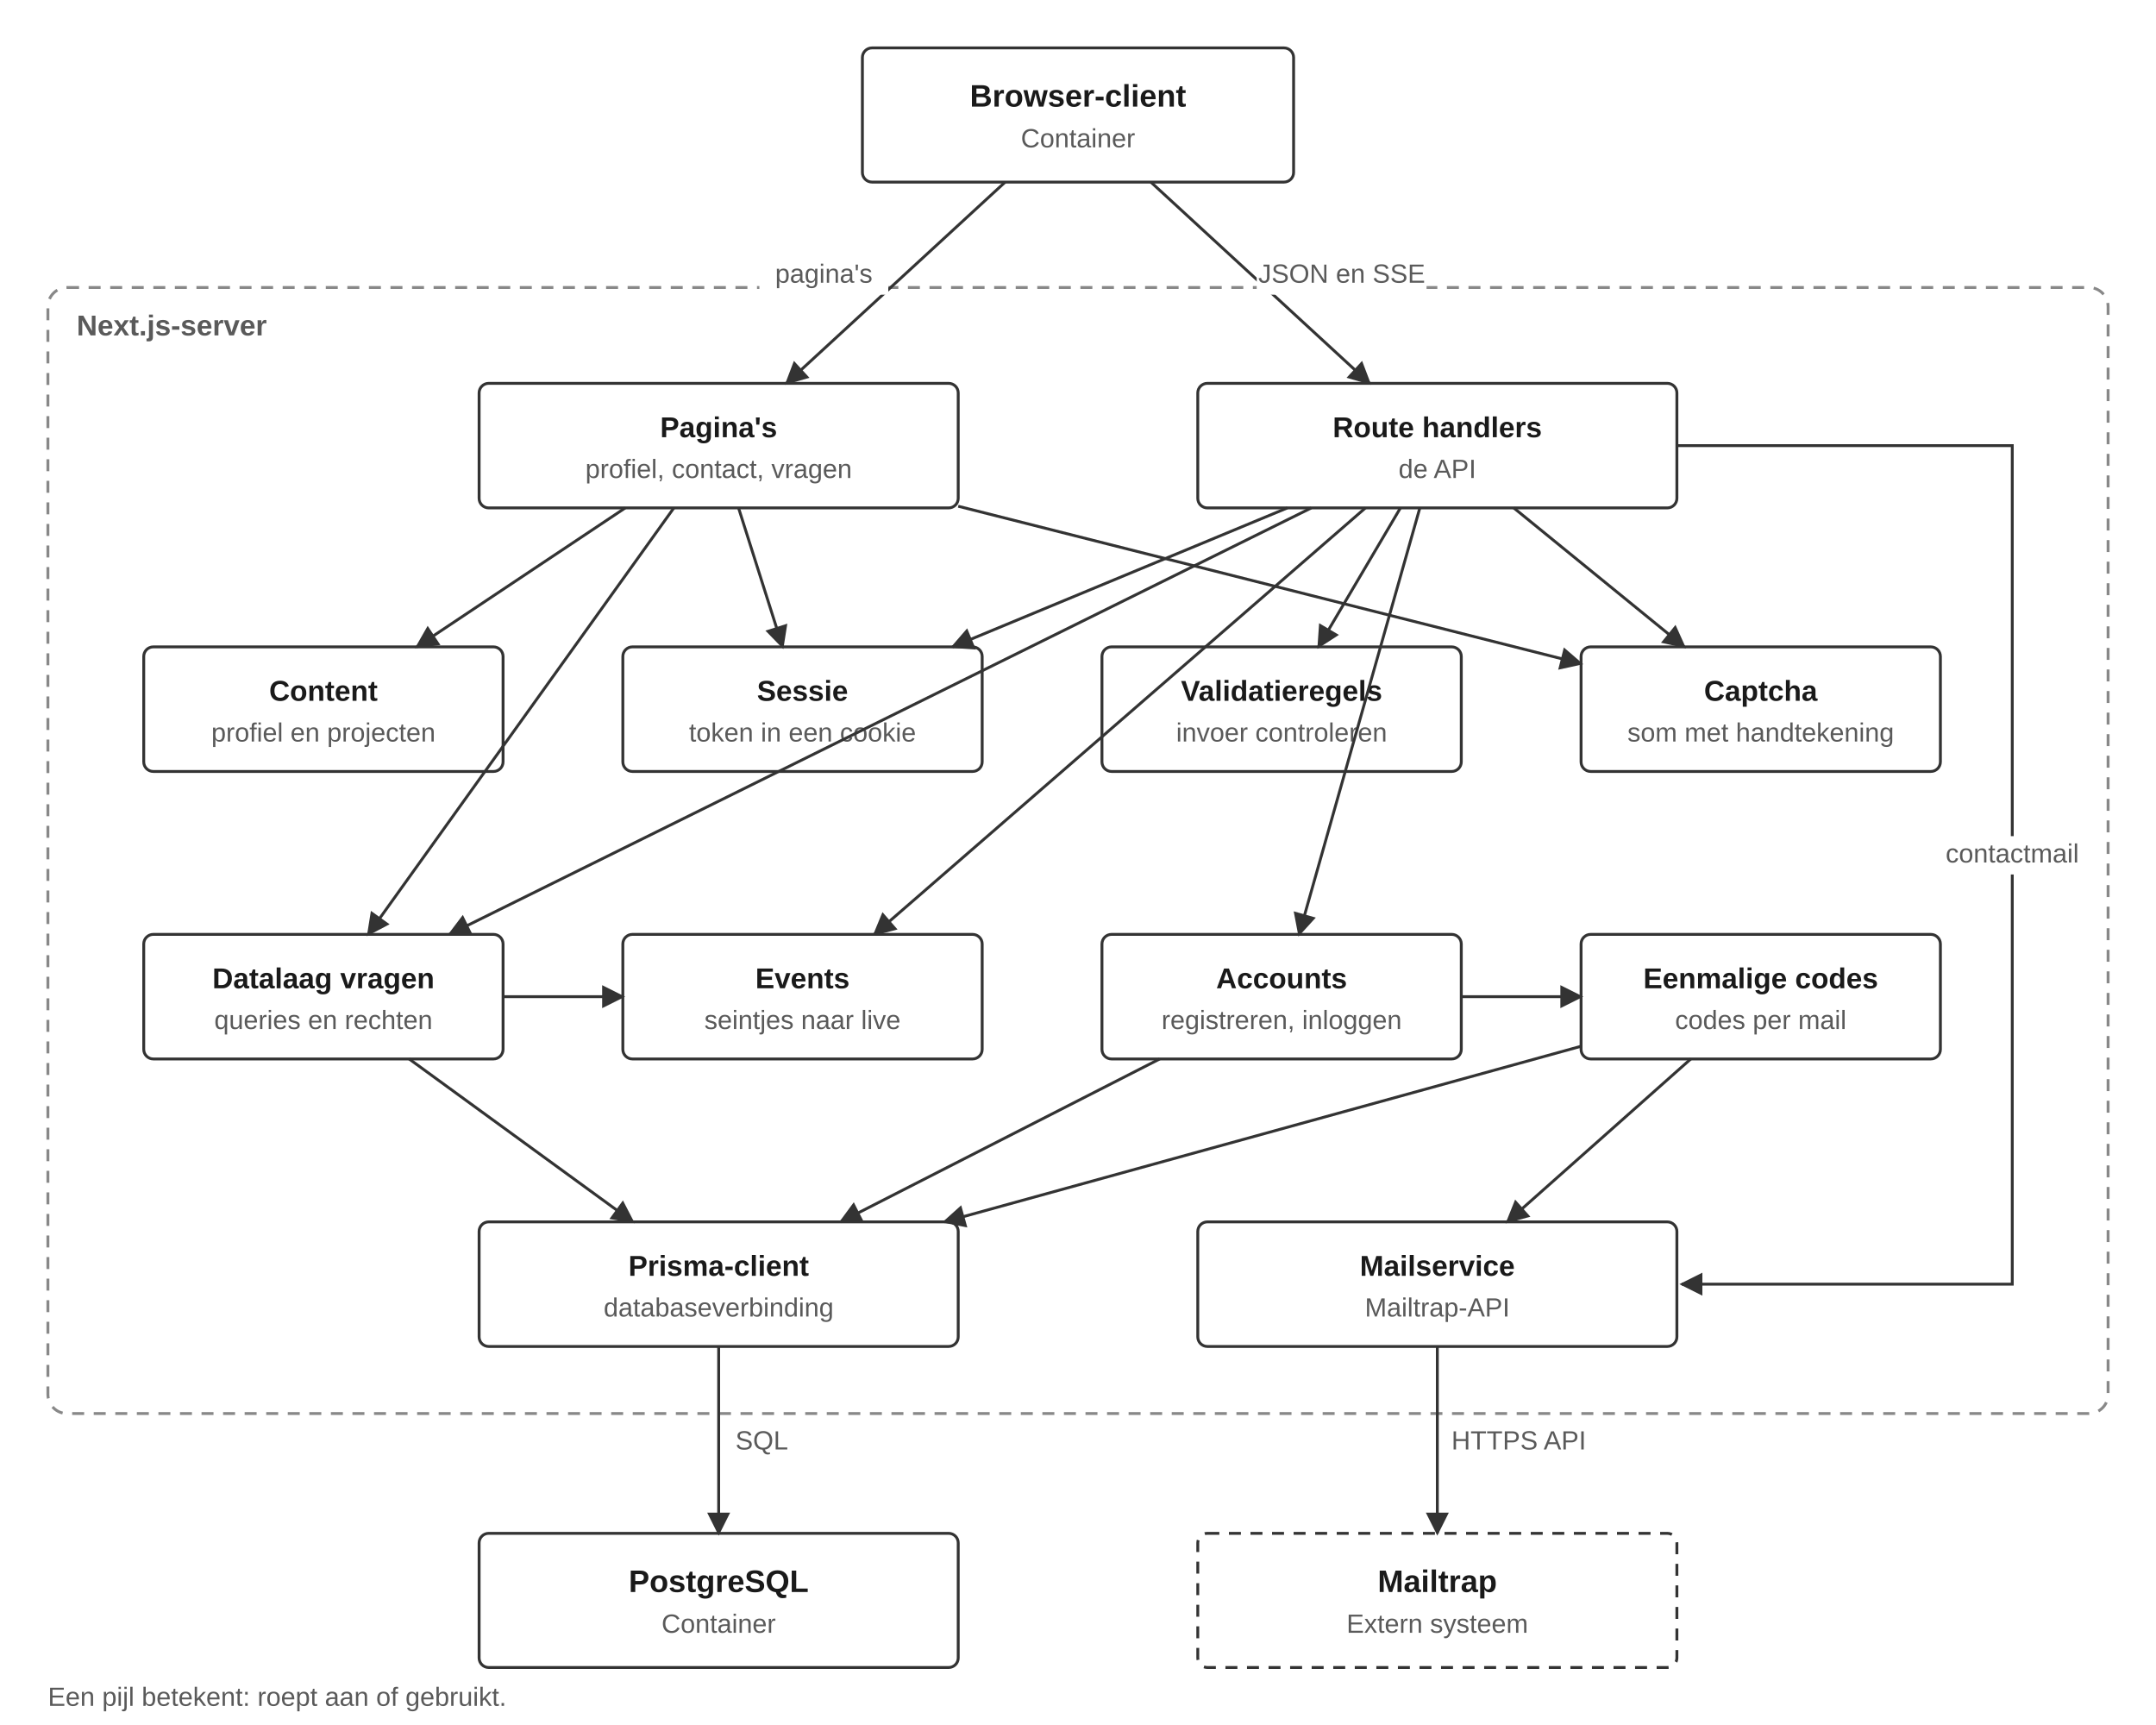
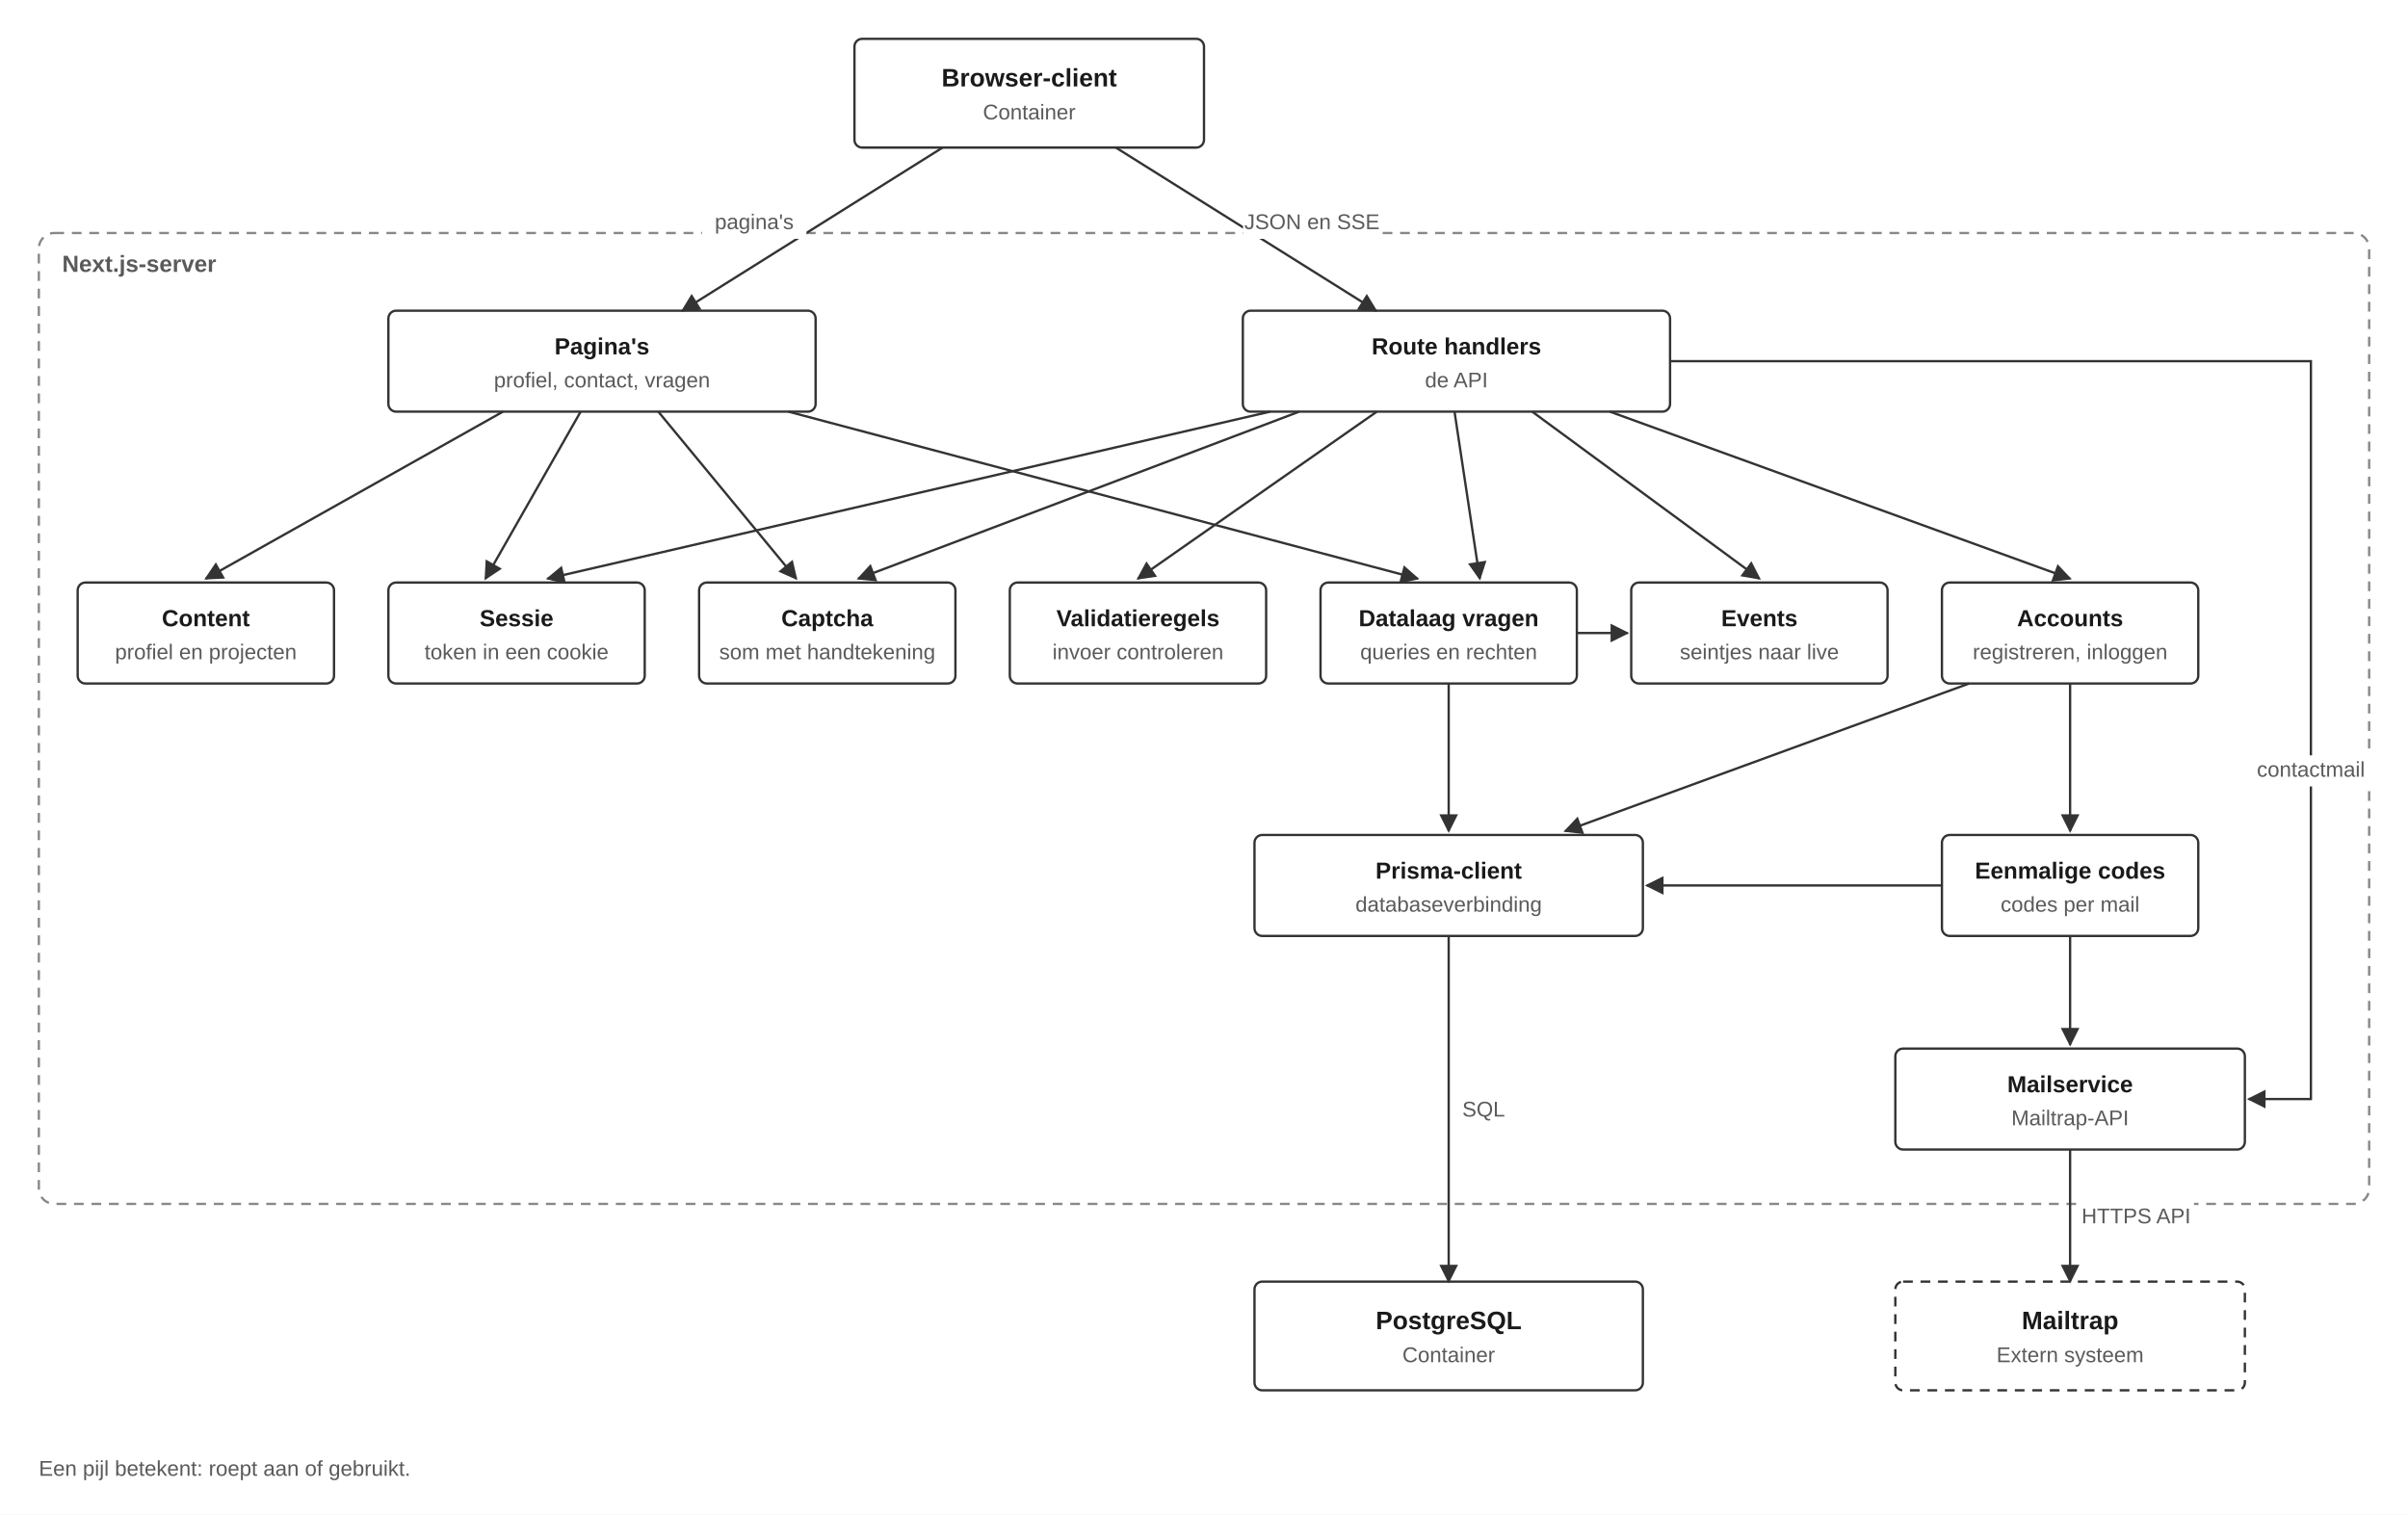
- <svg xmlns="http://www.w3.org/2000/svg" viewBox="0 0 900 720" width="900" height="720" role="img" aria-label="C4 level 3: componenten van de Next.js-server">
+ <svg xmlns="http://www.w3.org/2000/svg" viewBox="0 0 1240 780" width="1240" height="780" role="img" aria-label="C4 level 3: componenten van de Next.js-server">
  <defs>
    <marker id="arrow" viewBox="0 0 10 10" refX="9" refY="5" markerWidth="8" markerHeight="8" orient="auto-start-reverse">
      <path d="M0,0 L10,5 L0,10 z" fill="#333333" />
    </marker>
    <marker id="hollow" viewBox="0 0 12 12" refX="11" refY="6" markerWidth="12" markerHeight="12" orient="auto">
      <path d="M0,0 L12,6 L0,12 z" fill="#ffffff" stroke="#333333" stroke-width="1.2" />
    </marker>
  </defs>
-   <rect width="900" height="720" fill="#ffffff" />
-   <rect x="20.0" y="120.0" width="860.0" height="470.0" rx="8" fill="none" stroke="#888888" stroke-width="1.2" stroke-dasharray="5 4" />
+   <rect width="1240" height="780" fill="#ffffff" />
+   <rect x="20.0" y="120.0" width="1200.0" height="500.0" rx="8" fill="none" stroke="#888888" stroke-width="1.2" stroke-dasharray="5 4" />
  <text x="32.0" y="140.0" font-family="Arial, Helvetica, sans-serif" font-size="12" font-weight="bold" font-style="normal" fill="#5a5a5a" text-anchor="start">Next.js-server</text>
-   <rect x="360.0" y="20.0" width="180.0" height="56.0" rx="4" fill="#ffffff" stroke="#333333" stroke-width="1.2" />
-   <text x="450.0" y="44.5" font-family="Arial, Helvetica, sans-serif" font-size="13" font-weight="bold" font-style="normal" fill="#1a1a1a" text-anchor="middle">Browser-client</text>
-   <text x="450.0" y="61.5" font-family="Arial, Helvetica, sans-serif" font-size="11" font-weight="normal" font-style="normal" fill="#5a5a5a" text-anchor="middle">Container</text>
-   <rect x="200.0" y="160.0" width="200.0" height="52.0" rx="4" fill="#ffffff" stroke="#333333" stroke-width="1.2" />
-   <text x="300.0" y="182.5" font-family="Arial, Helvetica, sans-serif" font-size="12" font-weight="bold" font-style="normal" fill="#1a1a1a" text-anchor="middle">Pagina's</text>
-   <text x="300.0" y="199.5" font-family="Arial, Helvetica, sans-serif" font-size="11" font-weight="normal" font-style="normal" fill="#5a5a5a" text-anchor="middle">profiel, contact, vragen</text>
-   <rect x="500.0" y="160.0" width="200.0" height="52.0" rx="4" fill="#ffffff" stroke="#333333" stroke-width="1.2" />
-   <text x="600.0" y="182.5" font-family="Arial, Helvetica, sans-serif" font-size="12" font-weight="bold" font-style="normal" fill="#1a1a1a" text-anchor="middle">Route handlers</text>
-   <text x="600.0" y="199.5" font-family="Arial, Helvetica, sans-serif" font-size="11" font-weight="normal" font-style="normal" fill="#5a5a5a" text-anchor="middle">de API</text>
-   <rect x="60.0" y="270.0" width="150.0" height="52.0" rx="4" fill="#ffffff" stroke="#333333" stroke-width="1.2" />
-   <text x="135.0" y="292.5" font-family="Arial, Helvetica, sans-serif" font-size="12" font-weight="bold" font-style="normal" fill="#1a1a1a" text-anchor="middle">Content</text>
-   <text x="135.0" y="309.5" font-family="Arial, Helvetica, sans-serif" font-size="11" font-weight="normal" font-style="normal" fill="#5a5a5a" text-anchor="middle">profiel en projecten</text>
-   <rect x="260.0" y="270.0" width="150.0" height="52.0" rx="4" fill="#ffffff" stroke="#333333" stroke-width="1.2" />
-   <text x="335.0" y="292.5" font-family="Arial, Helvetica, sans-serif" font-size="12" font-weight="bold" font-style="normal" fill="#1a1a1a" text-anchor="middle">Sessie</text>
-   <text x="335.0" y="309.5" font-family="Arial, Helvetica, sans-serif" font-size="11" font-weight="normal" font-style="normal" fill="#5a5a5a" text-anchor="middle">token in een cookie</text>
-   <rect x="460.0" y="270.0" width="150.0" height="52.0" rx="4" fill="#ffffff" stroke="#333333" stroke-width="1.2" />
-   <text x="535.0" y="292.5" font-family="Arial, Helvetica, sans-serif" font-size="12" font-weight="bold" font-style="normal" fill="#1a1a1a" text-anchor="middle">Validatieregels</text>
-   <text x="535.0" y="309.5" font-family="Arial, Helvetica, sans-serif" font-size="11" font-weight="normal" font-style="normal" fill="#5a5a5a" text-anchor="middle">invoer controleren</text>
-   <rect x="660.0" y="270.0" width="150.0" height="52.0" rx="4" fill="#ffffff" stroke="#333333" stroke-width="1.2" />
-   <text x="735.0" y="292.5" font-family="Arial, Helvetica, sans-serif" font-size="12" font-weight="bold" font-style="normal" fill="#1a1a1a" text-anchor="middle">Captcha</text>
-   <text x="735.0" y="309.5" font-family="Arial, Helvetica, sans-serif" font-size="11" font-weight="normal" font-style="normal" fill="#5a5a5a" text-anchor="middle">som met handtekening</text>
-   <rect x="60.0" y="390.0" width="150.0" height="52.0" rx="4" fill="#ffffff" stroke="#333333" stroke-width="1.2" />
-   <text x="135.0" y="412.5" font-family="Arial, Helvetica, sans-serif" font-size="12" font-weight="bold" font-style="normal" fill="#1a1a1a" text-anchor="middle">Datalaag vragen</text>
-   <text x="135.0" y="429.5" font-family="Arial, Helvetica, sans-serif" font-size="11" font-weight="normal" font-style="normal" fill="#5a5a5a" text-anchor="middle">queries en rechten</text>
-   <rect x="260.0" y="390.0" width="150.0" height="52.0" rx="4" fill="#ffffff" stroke="#333333" stroke-width="1.2" />
-   <text x="335.0" y="412.5" font-family="Arial, Helvetica, sans-serif" font-size="12" font-weight="bold" font-style="normal" fill="#1a1a1a" text-anchor="middle">Events</text>
-   <text x="335.0" y="429.5" font-family="Arial, Helvetica, sans-serif" font-size="11" font-weight="normal" font-style="normal" fill="#5a5a5a" text-anchor="middle">seintjes naar live</text>
-   <rect x="460.0" y="390.0" width="150.0" height="52.0" rx="4" fill="#ffffff" stroke="#333333" stroke-width="1.2" />
-   <text x="535.0" y="412.5" font-family="Arial, Helvetica, sans-serif" font-size="12" font-weight="bold" font-style="normal" fill="#1a1a1a" text-anchor="middle">Accounts</text>
-   <text x="535.0" y="429.5" font-family="Arial, Helvetica, sans-serif" font-size="11" font-weight="normal" font-style="normal" fill="#5a5a5a" text-anchor="middle">registreren, inloggen</text>
-   <rect x="660.0" y="390.0" width="150.0" height="52.0" rx="4" fill="#ffffff" stroke="#333333" stroke-width="1.2" />
-   <text x="735.0" y="412.5" font-family="Arial, Helvetica, sans-serif" font-size="12" font-weight="bold" font-style="normal" fill="#1a1a1a" text-anchor="middle">Eenmalige codes</text>
-   <text x="735.0" y="429.5" font-family="Arial, Helvetica, sans-serif" font-size="11" font-weight="normal" font-style="normal" fill="#5a5a5a" text-anchor="middle">codes per mail</text>
-   <rect x="200.0" y="510.0" width="200.0" height="52.0" rx="4" fill="#ffffff" stroke="#333333" stroke-width="1.2" />
-   <text x="300.0" y="532.5" font-family="Arial, Helvetica, sans-serif" font-size="12" font-weight="bold" font-style="normal" fill="#1a1a1a" text-anchor="middle">Prisma-client</text>
-   <text x="300.0" y="549.5" font-family="Arial, Helvetica, sans-serif" font-size="11" font-weight="normal" font-style="normal" fill="#5a5a5a" text-anchor="middle">databaseverbinding</text>
-   <rect x="500.0" y="510.0" width="200.0" height="52.0" rx="4" fill="#ffffff" stroke="#333333" stroke-width="1.2" />
-   <text x="600.0" y="532.5" font-family="Arial, Helvetica, sans-serif" font-size="12" font-weight="bold" font-style="normal" fill="#1a1a1a" text-anchor="middle">Mailservice</text>
-   <text x="600.0" y="549.5" font-family="Arial, Helvetica, sans-serif" font-size="11" font-weight="normal" font-style="normal" fill="#5a5a5a" text-anchor="middle">Mailtrap-API</text>
-   <rect x="200.0" y="640.0" width="200.0" height="56.0" rx="4" fill="#ffffff" stroke="#333333" stroke-width="1.2" />
-   <text x="300.0" y="664.5" font-family="Arial, Helvetica, sans-serif" font-size="13" font-weight="bold" font-style="normal" fill="#1a1a1a" text-anchor="middle">PostgreSQL</text>
-   <text x="300.0" y="681.5" font-family="Arial, Helvetica, sans-serif" font-size="11" font-weight="normal" font-style="normal" fill="#5a5a5a" text-anchor="middle">Container</text>
-   <rect x="500.0" y="640.0" width="200.0" height="56.0" rx="4" fill="#ffffff" stroke="#333333" stroke-width="1.2" stroke-dasharray="5 4" />
-   <text x="600.0" y="664.5" font-family="Arial, Helvetica, sans-serif" font-size="13" font-weight="bold" font-style="normal" fill="#1a1a1a" text-anchor="middle">Mailtrap</text>
-   <text x="600.0" y="681.5" font-family="Arial, Helvetica, sans-serif" font-size="11" font-weight="normal" font-style="normal" fill="#5a5a5a" text-anchor="middle">Extern systeem</text>
-   <line x1="419.6" y1="76.0" x2="328.3" y2="160.0" stroke="#333333" stroke-width="1.2" marker-end="url(#arrow)" />
-   <rect x="317.0" y="107.0" width="53.8" height="16" fill="#ffffff" />
-   <text x="343.9" y="118.0" font-family="Arial, Helvetica, sans-serif" font-size="11" font-weight="normal" font-style="normal" fill="#5a5a5a" text-anchor="middle">pagina's</text>
-   <line x1="480.4" y1="76.0" x2="571.7" y2="160.0" stroke="#333333" stroke-width="1.2" marker-end="url(#arrow)" />
-   <rect x="524.6" y="107.0" width="70.9" height="16" fill="#ffffff" />
-   <text x="560.1" y="118.0" font-family="Arial, Helvetica, sans-serif" font-size="11" font-weight="normal" font-style="normal" fill="#5a5a5a" text-anchor="middle">JSON en SSE</text>
-   <line x1="261.0" y1="212.0" x2="174.0" y2="270.0" stroke="#333333" stroke-width="1.2" marker-end="url(#arrow)" />
-   <line x1="308.3" y1="212.0" x2="326.7" y2="270.0" stroke="#333333" stroke-width="1.2" marker-end="url(#arrow)" />
-   <line x1="281.3" y1="212.0" x2="153.7" y2="390.0" stroke="#333333" stroke-width="1.2" marker-end="url(#arrow)" />
-   <line x1="537.4" y1="212.0" x2="397.6" y2="270.0" stroke="#333333" stroke-width="1.2" marker-end="url(#arrow)" />
-   <line x1="584.6" y1="212.0" x2="550.4" y2="270.0" stroke="#333333" stroke-width="1.2" marker-end="url(#arrow)" />
-   <line x1="631.9" y1="212.0" x2="703.1" y2="270.0" stroke="#333333" stroke-width="1.2" marker-end="url(#arrow)" />
-   <line x1="547.4" y1="212.0" x2="187.6" y2="390.0" stroke="#333333" stroke-width="1.2" marker-end="url(#arrow)" />
-   <line x1="592.7" y1="212.0" x2="542.3" y2="390.0" stroke="#333333" stroke-width="1.2" marker-end="url(#arrow)" />
-   <line x1="570.0" y1="212.0" x2="365.0" y2="390.0" stroke="#333333" stroke-width="1.2" marker-end="url(#arrow)" />
-   <line x1="400.0" y1="211.3" x2="660.0" y2="277.0" stroke="#333333" stroke-width="1.2" marker-end="url(#arrow)" />
-   <line x1="210.0" y1="416.0" x2="260.0" y2="416.0" stroke="#333333" stroke-width="1.2" marker-end="url(#arrow)" />
-   <line x1="610.0" y1="416.0" x2="660.0" y2="416.0" stroke="#333333" stroke-width="1.2" marker-end="url(#arrow)" />
-   <line x1="170.8" y1="442.0" x2="264.2" y2="510.0" stroke="#333333" stroke-width="1.2" marker-end="url(#arrow)" />
-   <line x1="484.1" y1="442.0" x2="350.9" y2="510.0" stroke="#333333" stroke-width="1.2" marker-end="url(#arrow)" />
-   <line x1="660.0" y1="436.7" x2="394.2" y2="510.0" stroke="#333333" stroke-width="1.2" marker-end="url(#arrow)" />
-   <line x1="705.8" y1="442.0" x2="629.2" y2="510.0" stroke="#333333" stroke-width="1.2" marker-end="url(#arrow)" />
-   <path d="M700,186 L840,186 L840,536 L702,536" fill="none" stroke="#333333" stroke-width="1.2" marker-end="url(#arrow)" />
-   <rect x="804.5" y="349.0" width="70.9" height="16" fill="#ffffff" />
-   <text x="840.0" y="360.0" font-family="Arial, Helvetica, sans-serif" font-size="11" font-weight="normal" font-style="normal" fill="#5a5a5a" text-anchor="middle">contactmail</text>
-   <line x1="300.0" y1="562.0" x2="300.0" y2="640.0" stroke="#333333" stroke-width="1.2" marker-end="url(#arrow)" />
-   <rect x="305.4" y="594.0" width="25.2" height="16" fill="#ffffff" />
-   <text x="318.0" y="605.0" font-family="Arial, Helvetica, sans-serif" font-size="11" font-weight="normal" font-style="normal" fill="#5a5a5a" text-anchor="middle">SQL</text>
-   <line x1="600.0" y1="562.0" x2="600.0" y2="640.0" stroke="#333333" stroke-width="1.2" marker-end="url(#arrow)" />
-   <rect x="604.3" y="594.0" width="59.5" height="16" fill="#ffffff" />
-   <text x="634.0" y="605.0" font-family="Arial, Helvetica, sans-serif" font-size="11" font-weight="normal" font-style="normal" fill="#5a5a5a" text-anchor="middle">HTTPS API</text>
-   <text x="20.0" y="712.0" font-family="Arial, Helvetica, sans-serif" font-size="11" font-weight="normal" font-style="normal" fill="#5a5a5a" text-anchor="start">Een pijl betekent: roept aan of gebruikt.</text>
+   <rect x="440.0" y="20.0" width="180.0" height="56.0" rx="4" fill="#ffffff" stroke="#333333" stroke-width="1.2" />
+   <text x="530.0" y="44.5" font-family="Arial, Helvetica, sans-serif" font-size="13" font-weight="bold" font-style="normal" fill="#1a1a1a" text-anchor="middle">Browser-client</text>
+   <text x="530.0" y="61.5" font-family="Arial, Helvetica, sans-serif" font-size="11" font-weight="normal" font-style="normal" fill="#5a5a5a" text-anchor="middle">Container</text>
+   <rect x="200.0" y="160.0" width="220.0" height="52.0" rx="4" fill="#ffffff" stroke="#333333" stroke-width="1.2" />
+   <text x="310.0" y="182.5" font-family="Arial, Helvetica, sans-serif" font-size="12" font-weight="bold" font-style="normal" fill="#1a1a1a" text-anchor="middle">Pagina's</text>
+   <text x="310.0" y="199.5" font-family="Arial, Helvetica, sans-serif" font-size="11" font-weight="normal" font-style="normal" fill="#5a5a5a" text-anchor="middle">profiel, contact, vragen</text>
+   <rect x="640.0" y="160.0" width="220.0" height="52.0" rx="4" fill="#ffffff" stroke="#333333" stroke-width="1.2" />
+   <text x="750.0" y="182.5" font-family="Arial, Helvetica, sans-serif" font-size="12" font-weight="bold" font-style="normal" fill="#1a1a1a" text-anchor="middle">Route handlers</text>
+   <text x="750.0" y="199.5" font-family="Arial, Helvetica, sans-serif" font-size="11" font-weight="normal" font-style="normal" fill="#5a5a5a" text-anchor="middle">de API</text>
+   <rect x="646.0" y="430.0" width="200.0" height="52.0" rx="4" fill="#ffffff" stroke="#333333" stroke-width="1.2" />
+   <text x="746.0" y="452.5" font-family="Arial, Helvetica, sans-serif" font-size="12" font-weight="bold" font-style="normal" fill="#1a1a1a" text-anchor="middle">Prisma-client</text>
+   <text x="746.0" y="469.5" font-family="Arial, Helvetica, sans-serif" font-size="11" font-weight="normal" font-style="normal" fill="#5a5a5a" text-anchor="middle">databaseverbinding</text>
+   <rect x="1000.0" y="430.0" width="132.0" height="52.0" rx="4" fill="#ffffff" stroke="#333333" stroke-width="1.2" />
+   <text x="1066.0" y="452.5" font-family="Arial, Helvetica, sans-serif" font-size="12" font-weight="bold" font-style="normal" fill="#1a1a1a" text-anchor="middle">Eenmalige codes</text>
+   <text x="1066.0" y="469.5" font-family="Arial, Helvetica, sans-serif" font-size="11" font-weight="normal" font-style="normal" fill="#5a5a5a" text-anchor="middle">codes per mail</text>
+   <rect x="976.0" y="540.0" width="180.0" height="52.0" rx="4" fill="#ffffff" stroke="#333333" stroke-width="1.2" />
+   <text x="1066.0" y="562.5" font-family="Arial, Helvetica, sans-serif" font-size="12" font-weight="bold" font-style="normal" fill="#1a1a1a" text-anchor="middle">Mailservice</text>
+   <text x="1066.0" y="579.5" font-family="Arial, Helvetica, sans-serif" font-size="11" font-weight="normal" font-style="normal" fill="#5a5a5a" text-anchor="middle">Mailtrap-API</text>
+   <rect x="40.0" y="300.0" width="132.0" height="52.0" rx="4" fill="#ffffff" stroke="#333333" stroke-width="1.2" />
+   <text x="106.0" y="322.5" font-family="Arial, Helvetica, sans-serif" font-size="12" font-weight="bold" font-style="normal" fill="#1a1a1a" text-anchor="middle">Content</text>
+   <text x="106.0" y="339.5" font-family="Arial, Helvetica, sans-serif" font-size="11" font-weight="normal" font-style="normal" fill="#5a5a5a" text-anchor="middle">profiel en projecten</text>
+   <rect x="200.0" y="300.0" width="132.0" height="52.0" rx="4" fill="#ffffff" stroke="#333333" stroke-width="1.2" />
+   <text x="266.0" y="322.5" font-family="Arial, Helvetica, sans-serif" font-size="12" font-weight="bold" font-style="normal" fill="#1a1a1a" text-anchor="middle">Sessie</text>
+   <text x="266.0" y="339.5" font-family="Arial, Helvetica, sans-serif" font-size="11" font-weight="normal" font-style="normal" fill="#5a5a5a" text-anchor="middle">token in een cookie</text>
+   <rect x="360.0" y="300.0" width="132.0" height="52.0" rx="4" fill="#ffffff" stroke="#333333" stroke-width="1.2" />
+   <text x="426.0" y="322.5" font-family="Arial, Helvetica, sans-serif" font-size="12" font-weight="bold" font-style="normal" fill="#1a1a1a" text-anchor="middle">Captcha</text>
+   <text x="426.0" y="339.5" font-family="Arial, Helvetica, sans-serif" font-size="11" font-weight="normal" font-style="normal" fill="#5a5a5a" text-anchor="middle">som met handtekening</text>
+   <rect x="520.0" y="300.0" width="132.0" height="52.0" rx="4" fill="#ffffff" stroke="#333333" stroke-width="1.2" />
+   <text x="586.0" y="322.5" font-family="Arial, Helvetica, sans-serif" font-size="12" font-weight="bold" font-style="normal" fill="#1a1a1a" text-anchor="middle">Validatieregels</text>
+   <text x="586.0" y="339.5" font-family="Arial, Helvetica, sans-serif" font-size="11" font-weight="normal" font-style="normal" fill="#5a5a5a" text-anchor="middle">invoer controleren</text>
+   <rect x="680.0" y="300.0" width="132.0" height="52.0" rx="4" fill="#ffffff" stroke="#333333" stroke-width="1.2" />
+   <text x="746.0" y="322.5" font-family="Arial, Helvetica, sans-serif" font-size="12" font-weight="bold" font-style="normal" fill="#1a1a1a" text-anchor="middle">Datalaag vragen</text>
+   <text x="746.0" y="339.5" font-family="Arial, Helvetica, sans-serif" font-size="11" font-weight="normal" font-style="normal" fill="#5a5a5a" text-anchor="middle">queries en rechten</text>
+   <rect x="840.0" y="300.0" width="132.0" height="52.0" rx="4" fill="#ffffff" stroke="#333333" stroke-width="1.2" />
+   <text x="906.0" y="322.5" font-family="Arial, Helvetica, sans-serif" font-size="12" font-weight="bold" font-style="normal" fill="#1a1a1a" text-anchor="middle">Events</text>
+   <text x="906.0" y="339.5" font-family="Arial, Helvetica, sans-serif" font-size="11" font-weight="normal" font-style="normal" fill="#5a5a5a" text-anchor="middle">seintjes naar live</text>
+   <rect x="1000.0" y="300.0" width="132.0" height="52.0" rx="4" fill="#ffffff" stroke="#333333" stroke-width="1.2" />
+   <text x="1066.0" y="322.5" font-family="Arial, Helvetica, sans-serif" font-size="12" font-weight="bold" font-style="normal" fill="#1a1a1a" text-anchor="middle">Accounts</text>
+   <text x="1066.0" y="339.5" font-family="Arial, Helvetica, sans-serif" font-size="11" font-weight="normal" font-style="normal" fill="#5a5a5a" text-anchor="middle">registreren, inloggen</text>
+   <rect x="646.0" y="660.0" width="200.0" height="56.0" rx="4" fill="#ffffff" stroke="#333333" stroke-width="1.2" />
+   <text x="746.0" y="684.5" font-family="Arial, Helvetica, sans-serif" font-size="13" font-weight="bold" font-style="normal" fill="#1a1a1a" text-anchor="middle">PostgreSQL</text>
+   <text x="746.0" y="701.5" font-family="Arial, Helvetica, sans-serif" font-size="11" font-weight="normal" font-style="normal" fill="#5a5a5a" text-anchor="middle">Container</text>
+   <rect x="976.0" y="660.0" width="180.0" height="56.0" rx="4" fill="#ffffff" stroke="#333333" stroke-width="1.2" stroke-dasharray="5 4" />
+   <text x="1066.0" y="684.5" font-family="Arial, Helvetica, sans-serif" font-size="13" font-weight="bold" font-style="normal" fill="#1a1a1a" text-anchor="middle">Mailtrap</text>
+   <text x="1066.0" y="701.5" font-family="Arial, Helvetica, sans-serif" font-size="11" font-weight="normal" font-style="normal" fill="#5a5a5a" text-anchor="middle">Extern systeem</text>
+   <line x1="485.4" y1="76.0" x2="351.4" y2="160.0" stroke="#333333" stroke-width="1.2" marker-end="url(#arrow)" />
+   <rect x="361.5" y="107.0" width="53.8" height="16" fill="#ffffff" />
+   <text x="388.4" y="118.0" font-family="Arial, Helvetica, sans-serif" font-size="11" font-weight="normal" font-style="normal" fill="#5a5a5a" text-anchor="middle">pagina's</text>
+   <line x1="574.6" y1="76.0" x2="708.6" y2="160.0" stroke="#333333" stroke-width="1.2" marker-end="url(#arrow)" />
+   <rect x="640.1" y="107.0" width="70.9" height="16" fill="#ffffff" />
+   <text x="675.6" y="118.0" font-family="Arial, Helvetica, sans-serif" font-size="11" font-weight="normal" font-style="normal" fill="#5a5a5a" text-anchor="middle">JSON en SSE</text>
+   <line x1="259.0" y1="212.0" x2="106.0" y2="298.0" stroke="#333333" stroke-width="1.2" marker-end="url(#arrow)" />
+   <line x1="299.0" y1="212.0" x2="250.0" y2="298.0" stroke="#333333" stroke-width="1.2" marker-end="url(#arrow)" />
+   <line x1="339.0" y1="212.0" x2="410.0" y2="298.0" stroke="#333333" stroke-width="1.2" marker-end="url(#arrow)" />
+   <line x1="406.0" y1="212.0" x2="730.0" y2="298.0" stroke="#333333" stroke-width="1.2" marker-end="url(#arrow)" />
+   <line x1="654.0" y1="212.0" x2="282.0" y2="298.0" stroke="#333333" stroke-width="1.2" marker-end="url(#arrow)" />
+   <line x1="669.0" y1="212.0" x2="442.0" y2="298.0" stroke="#333333" stroke-width="1.2" marker-end="url(#arrow)" />
+   <line x1="749.0" y1="212.0" x2="762.0" y2="298.0" stroke="#333333" stroke-width="1.2" marker-end="url(#arrow)" />
+   <line x1="709.0" y1="212.0" x2="586.0" y2="298.0" stroke="#333333" stroke-width="1.2" marker-end="url(#arrow)" />
+   <line x1="789.0" y1="212.0" x2="906.0" y2="298.0" stroke="#333333" stroke-width="1.2" marker-end="url(#arrow)" />
+   <line x1="829.0" y1="212.0" x2="1066.0" y2="298.0" stroke="#333333" stroke-width="1.2" marker-end="url(#arrow)" />
+   <line x1="746.0" y1="352.0" x2="746.0" y2="428.0" stroke="#333333" stroke-width="1.2" marker-end="url(#arrow)" />
+   <line x1="1014.0" y1="352.0" x2="806.0" y2="428.0" stroke="#333333" stroke-width="1.2" marker-end="url(#arrow)" />
+   <line x1="1066.0" y1="352.0" x2="1066.0" y2="428.0" stroke="#333333" stroke-width="1.2" marker-end="url(#arrow)" />
+   <line x1="1066.0" y1="482.0" x2="1066.0" y2="538.0" stroke="#333333" stroke-width="1.2" marker-end="url(#arrow)" />
+   <line x1="812.0" y1="326.0" x2="838.0" y2="326.0" stroke="#333333" stroke-width="1.2" marker-end="url(#arrow)" />
+   <line x1="1000.0" y1="456.0" x2="848.0" y2="456.0" stroke="#333333" stroke-width="1.2" marker-end="url(#arrow)" />
+   <path d="M860,186 L1190,186 L1190,566 L1158,566" fill="none" stroke="#333333" stroke-width="1.2" marker-end="url(#arrow)" />
+   <rect x="1154.5" y="389.0" width="70.9" height="16" fill="#ffffff" />
+   <text x="1190.0" y="400.0" font-family="Arial, Helvetica, sans-serif" font-size="11" font-weight="normal" font-style="normal" fill="#5a5a5a" text-anchor="middle">contactmail</text>
+   <line x1="746.0" y1="482.0" x2="746.0" y2="660.0" stroke="#333333" stroke-width="1.2" marker-end="url(#arrow)" />
+   <rect x="751.4" y="564.0" width="25.2" height="16" fill="#ffffff" />
+   <text x="764.0" y="575.0" font-family="Arial, Helvetica, sans-serif" font-size="11" font-weight="normal" font-style="normal" fill="#5a5a5a" text-anchor="middle">SQL</text>
+   <line x1="1066.0" y1="592.0" x2="1066.0" y2="660.0" stroke="#333333" stroke-width="1.2" marker-end="url(#arrow)" />
+   <rect x="1070.3" y="619.0" width="59.5" height="16" fill="#ffffff" />
+   <text x="1100.0" y="630.0" font-family="Arial, Helvetica, sans-serif" font-size="11" font-weight="normal" font-style="normal" fill="#5a5a5a" text-anchor="middle">HTTPS API</text>
+   <text x="20.0" y="760.0" font-family="Arial, Helvetica, sans-serif" font-size="11" font-weight="normal" font-style="normal" fill="#5a5a5a" text-anchor="start">Een pijl betekent: roept aan of gebruikt.</text>
</svg>
